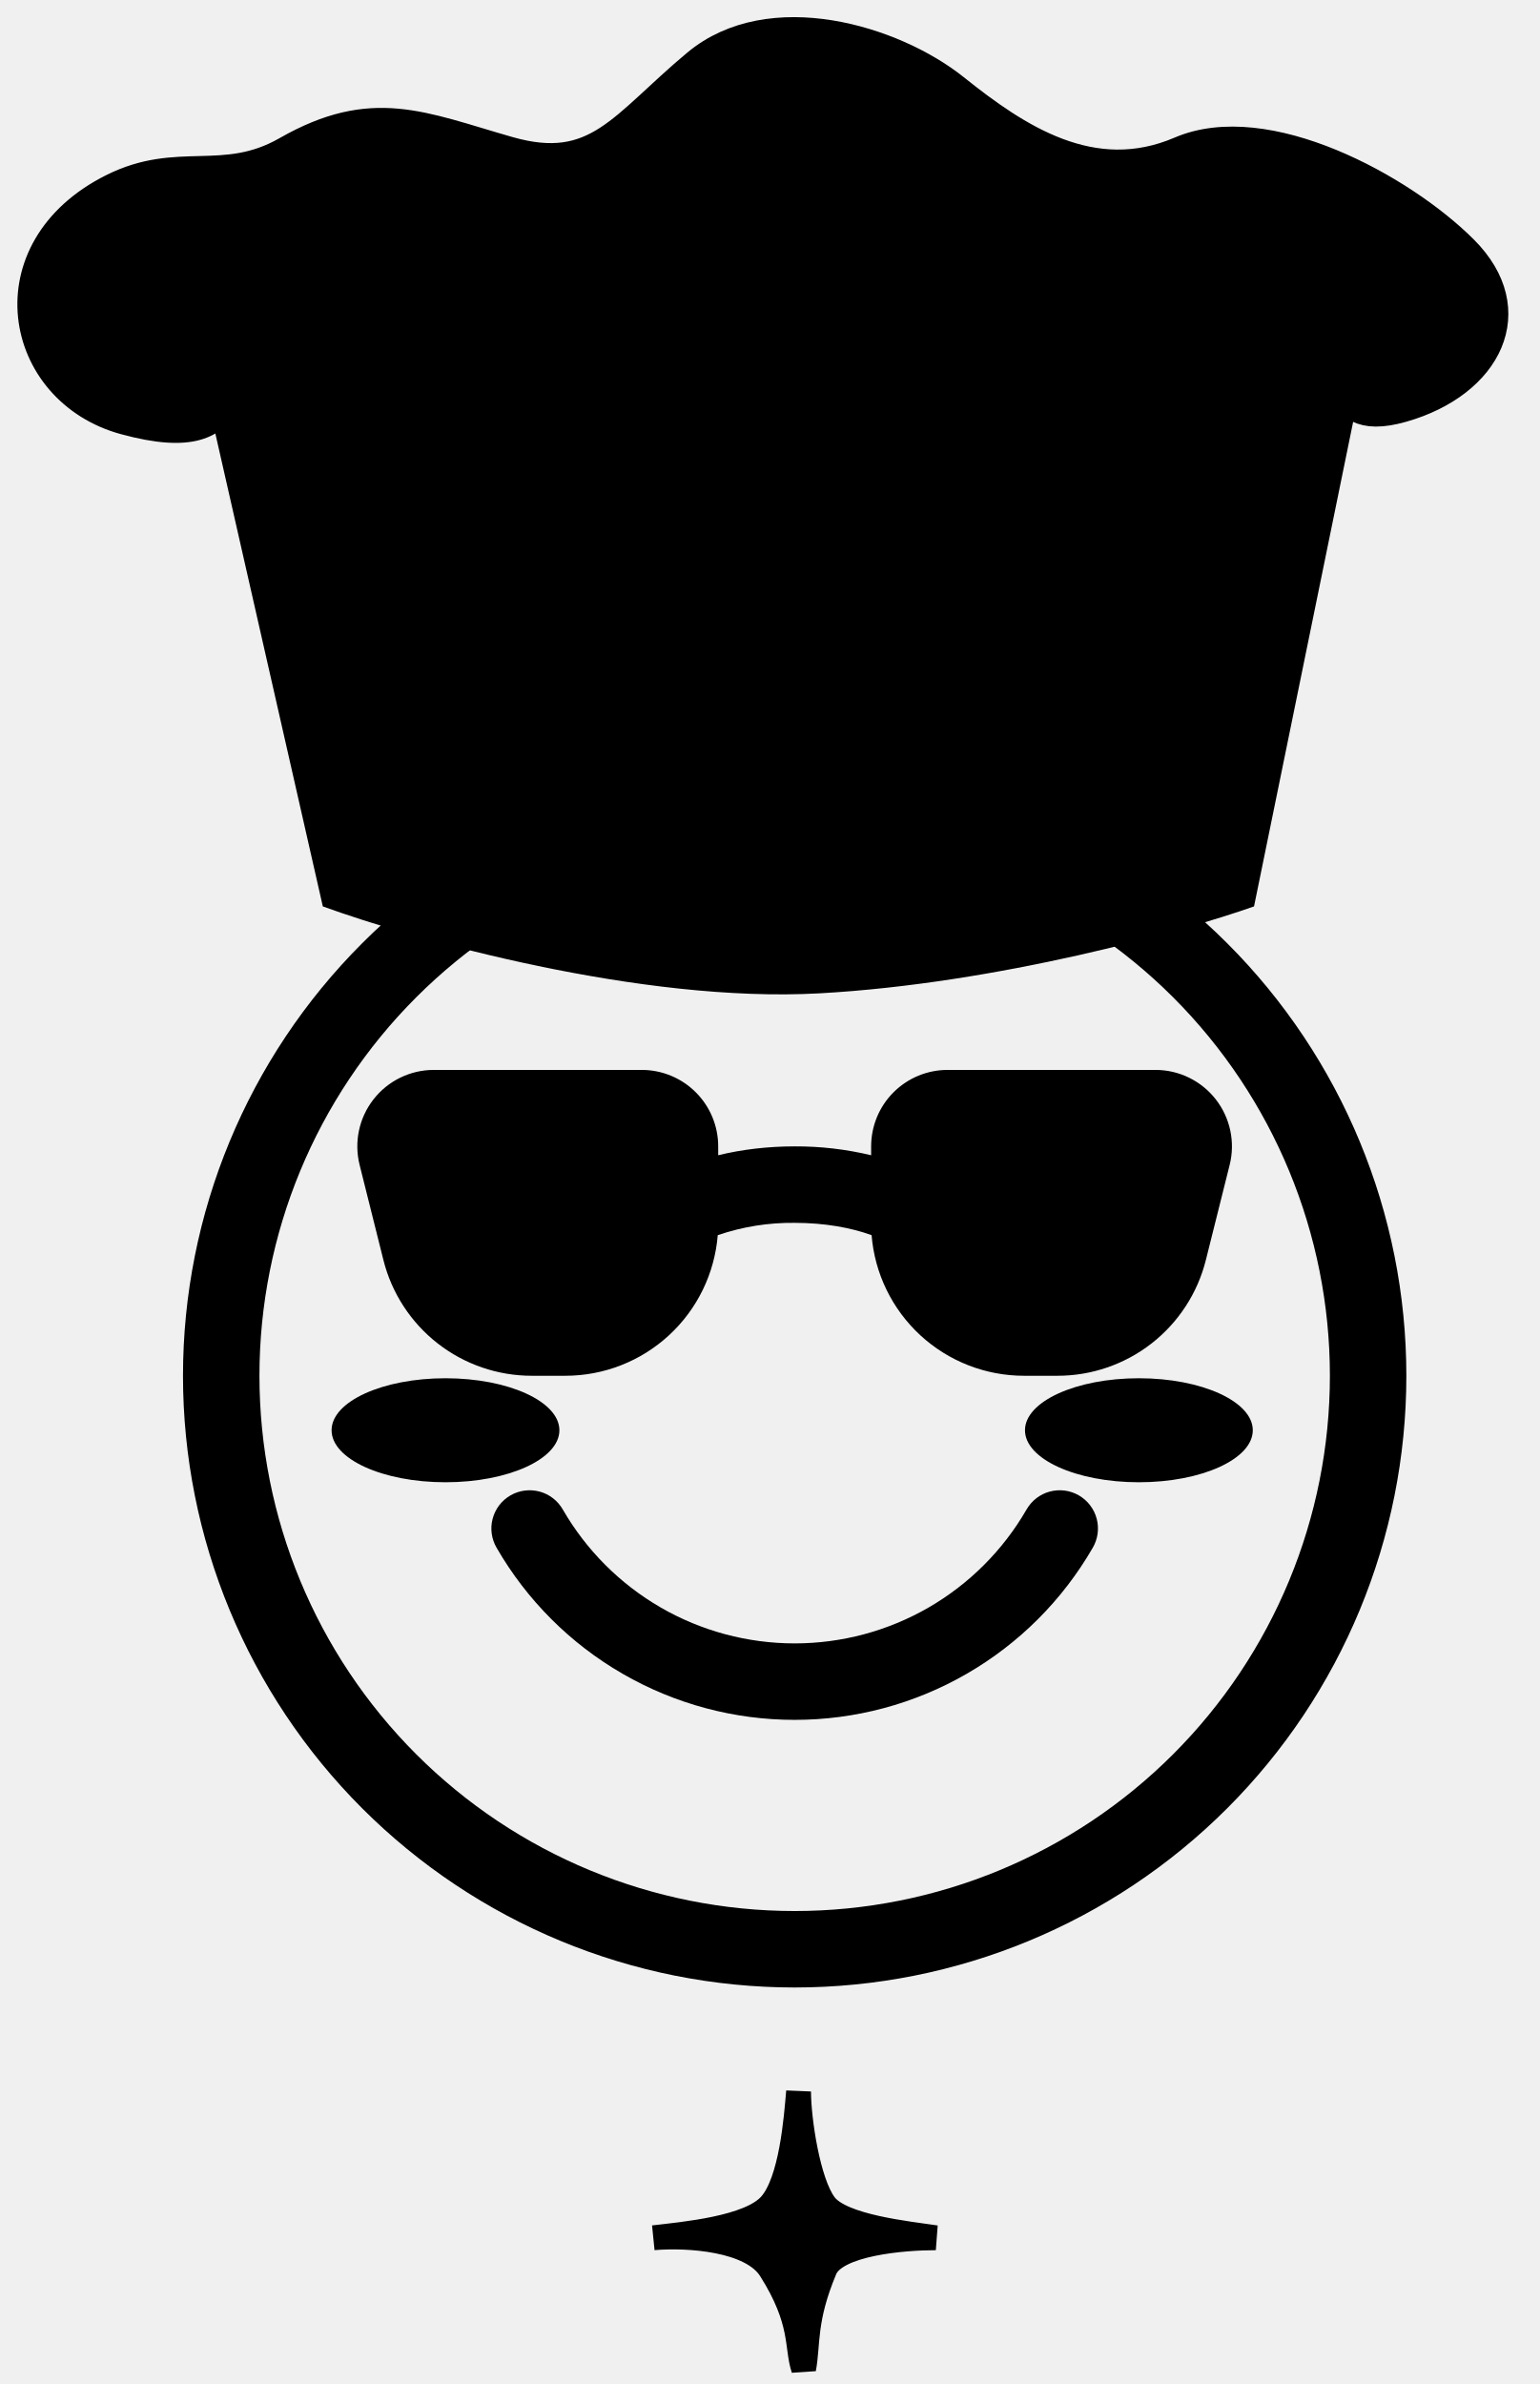
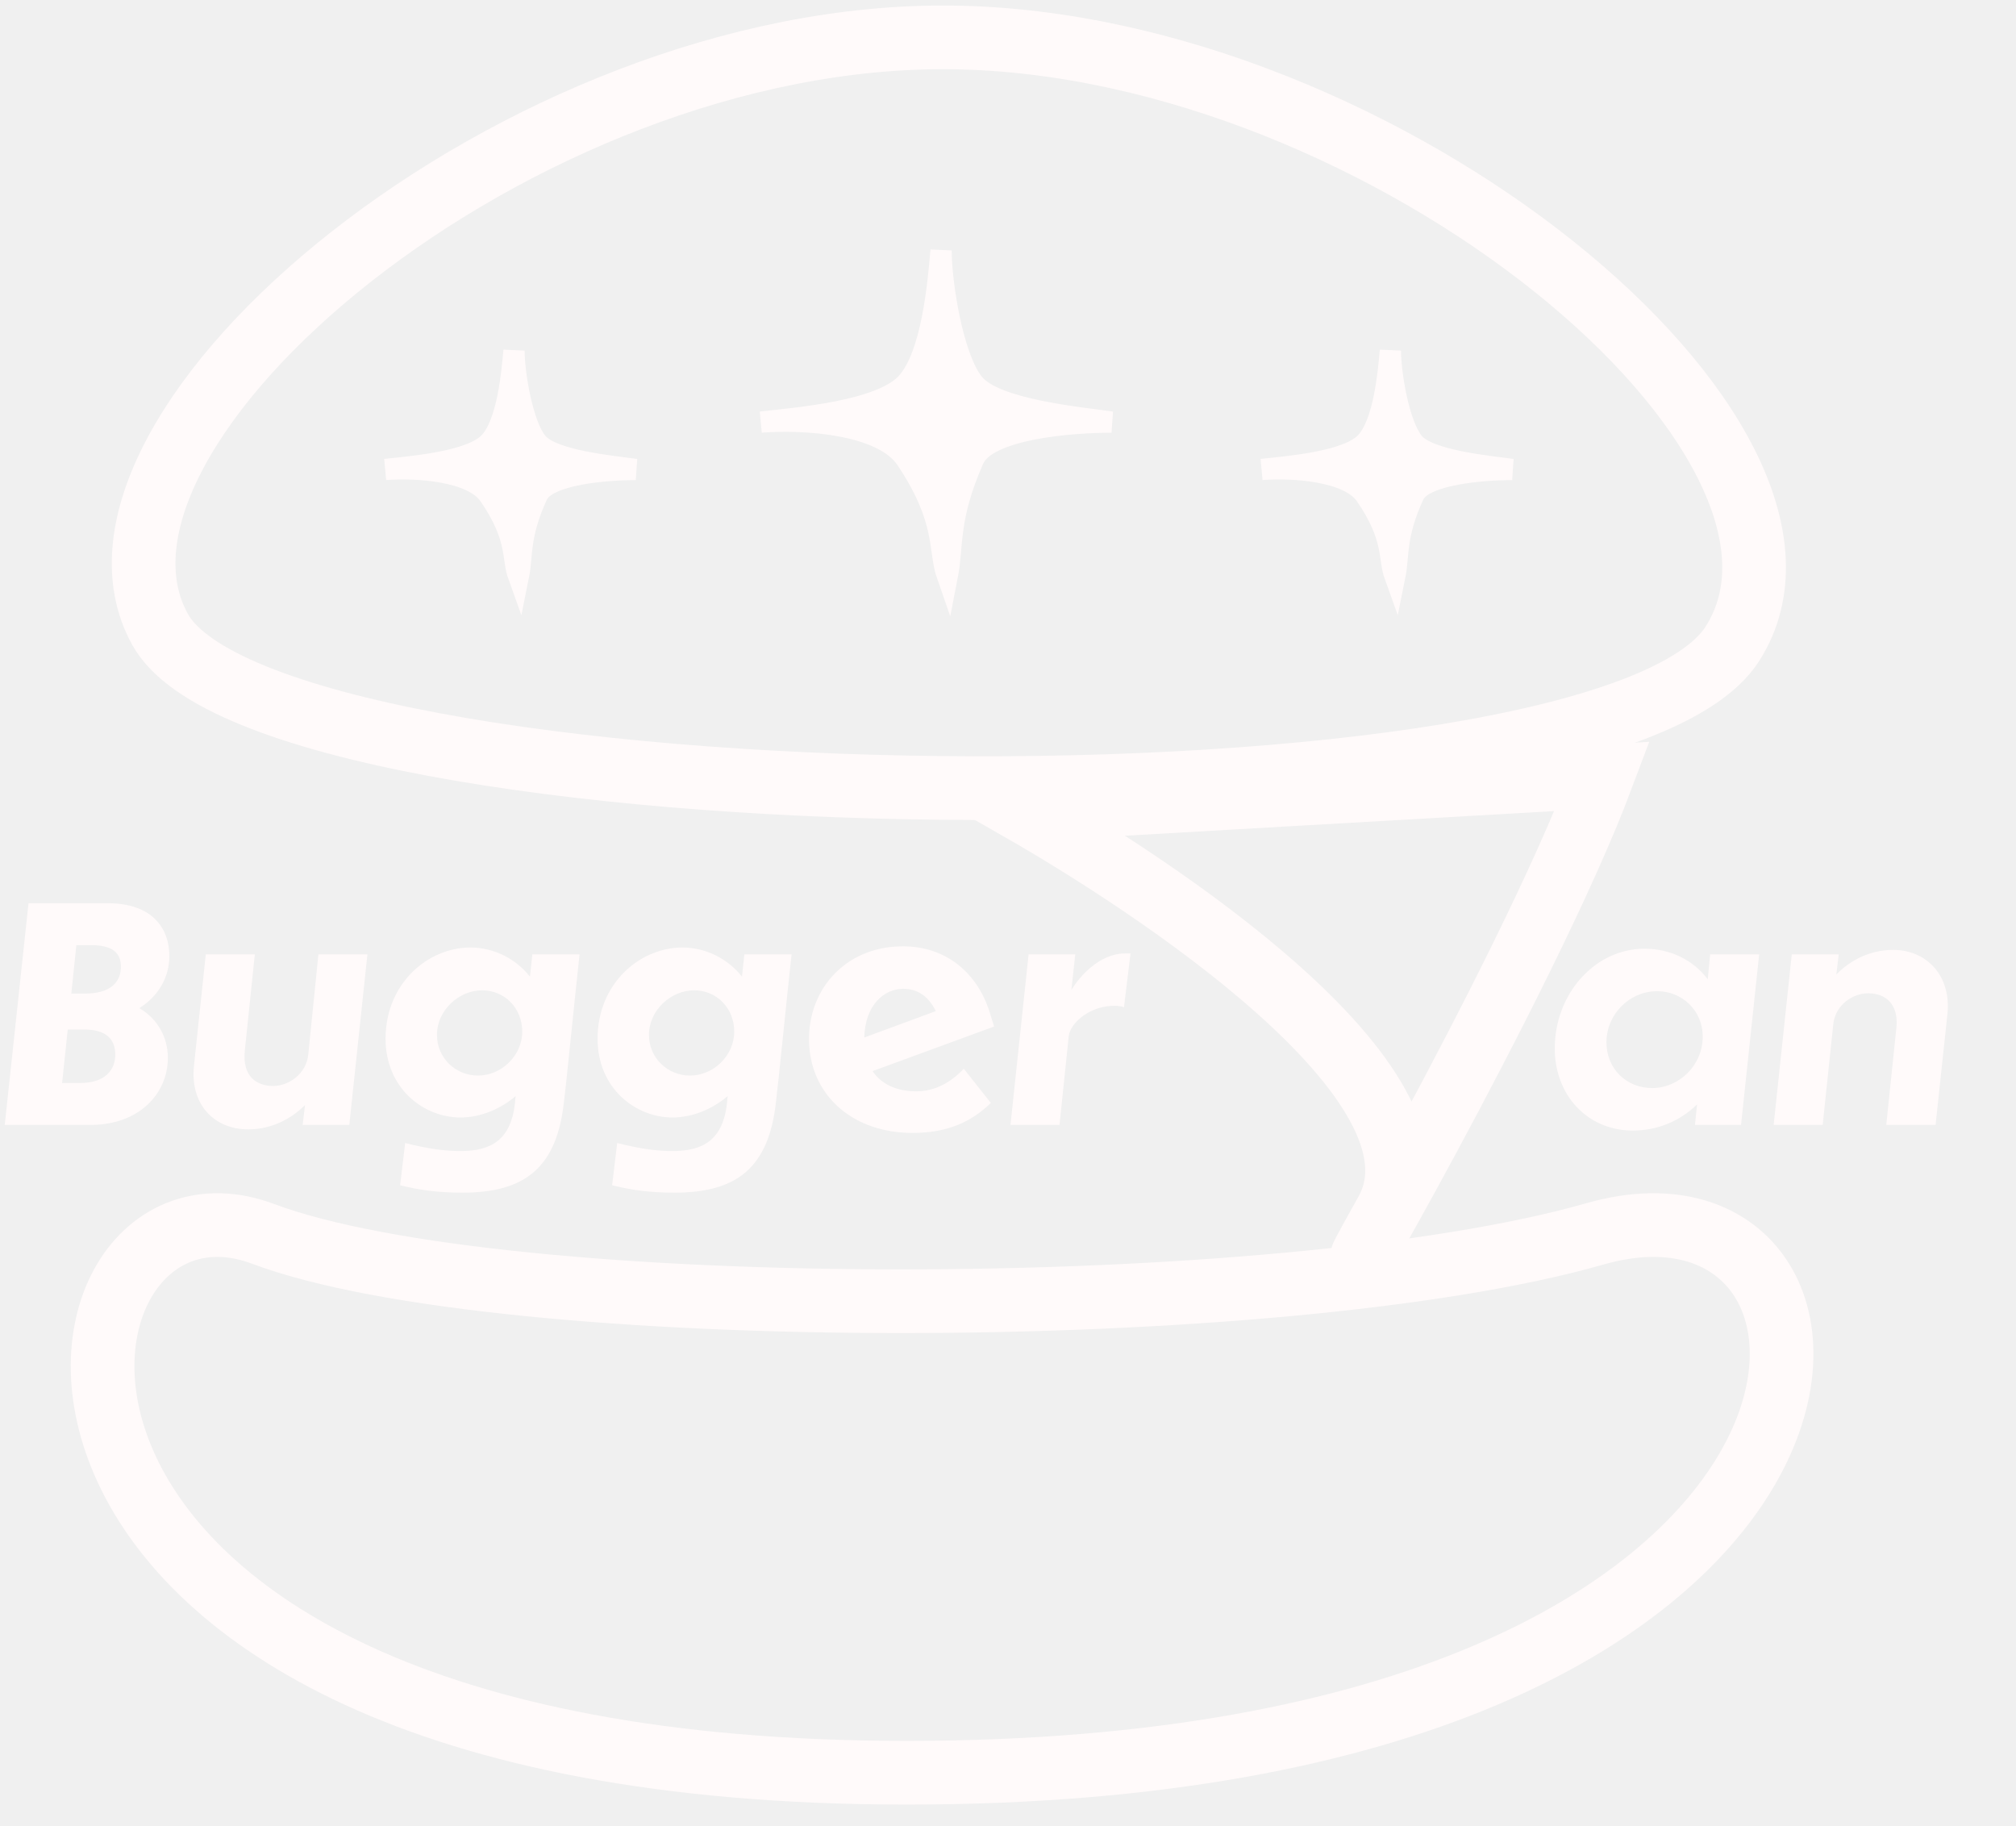
- <svg xmlns="http://www.w3.org/2000/svg" width="62" height="96" viewBox="0 0 62 96" fill="none">
-   <g clip-path="url(#clip0_76_26)">
-     <path d="M22.666 60.789C22.565 60.612 22.431 60.457 22.271 60.333C22.11 60.208 21.927 60.117 21.731 60.064C21.535 60.011 21.33 59.997 21.129 60.023C20.928 60.049 20.733 60.115 20.558 60.216C20.382 60.318 20.228 60.453 20.104 60.614C19.981 60.776 19.891 60.96 19.839 61.156C19.787 61.352 19.774 61.557 19.802 61.758C19.83 61.959 19.897 62.153 19.999 62.328C21.216 64.435 22.965 66.184 25.072 67.4C27.179 68.617 29.569 69.257 32.001 69.256C34.434 69.257 36.824 68.617 38.931 67.4C41.038 66.184 42.787 64.435 44.004 62.328C44.106 62.153 44.173 61.959 44.201 61.758C44.228 61.557 44.216 61.352 44.164 61.156C44.112 60.96 44.022 60.776 43.898 60.614C43.775 60.453 43.621 60.318 43.445 60.216C43.27 60.115 43.075 60.049 42.874 60.023C42.673 59.997 42.468 60.011 42.272 60.064C42.076 60.117 41.893 60.208 41.732 60.333C41.572 60.457 41.438 60.612 41.337 60.789C40.391 62.427 39.03 63.788 37.391 64.734C35.753 65.68 33.894 66.177 32.001 66.177C30.109 66.177 28.25 65.68 26.611 64.734C24.973 63.788 23.612 62.427 22.666 60.789ZM28.922 46.52V46.163C28.922 45.346 28.598 44.563 28.02 43.986C27.443 43.408 26.66 43.084 25.843 43.084H17.468C17 43.084 16.538 43.191 16.118 43.396C15.697 43.601 15.329 43.9 15.041 44.269C14.753 44.638 14.553 45.068 14.456 45.525C14.359 45.983 14.368 46.457 14.482 46.911L15.439 50.736C15.772 52.068 16.541 53.25 17.623 54.096C18.706 54.941 20.039 55.4 21.413 55.4H22.764C24.312 55.401 25.803 54.818 26.941 53.769C28.078 52.72 28.779 51.281 28.904 49.738C29.901 49.397 30.948 49.23 32.001 49.242C33.212 49.242 34.28 49.439 35.099 49.738C35.224 51.281 35.925 52.72 37.062 53.769C38.2 54.818 39.691 55.401 41.239 55.4H42.587C43.961 55.4 45.294 54.941 46.377 54.096C47.459 53.25 48.228 52.068 48.561 50.736L49.518 46.911C49.632 46.458 49.641 45.984 49.544 45.526C49.447 45.069 49.247 44.639 48.96 44.27C48.672 43.901 48.304 43.602 47.884 43.397C47.464 43.191 47.002 43.084 46.535 43.084H38.16C37.343 43.084 36.56 43.408 35.982 43.986C35.405 44.563 35.081 45.346 35.081 46.163V46.52C34.072 46.278 33.038 46.158 32.001 46.163C30.924 46.163 29.877 46.286 28.922 46.52Z" fill="black" />
-     <path d="M56.634 55.4C56.634 61.933 54.039 68.199 49.419 72.818C44.8 77.438 38.534 80.033 32.001 80.033C25.468 80.033 19.203 77.438 14.584 72.818C9.964 68.199 7.369 61.933 7.369 55.4C7.369 48.867 9.964 42.602 14.584 37.983C19.203 33.363 25.468 30.768 32.001 30.768C38.534 30.768 44.8 33.363 49.419 37.983C54.039 42.602 56.634 48.867 56.634 55.4ZM53.555 55.4C53.555 49.684 51.284 44.202 47.242 40.16C43.2 36.118 37.718 33.847 32.001 33.847C26.285 33.847 20.803 36.118 16.761 40.16C12.719 44.202 10.448 49.684 10.448 55.4C10.448 61.117 12.719 66.599 16.761 70.641C20.803 74.683 26.285 76.954 32.001 76.954C37.718 76.954 43.2 74.683 47.242 70.641C51.284 66.599 53.555 61.117 53.555 55.4Z" fill="black" />
-     <ellipse cx="17.94" cy="57.594" rx="4.587" ry="2.094" fill="black" />
-     <ellipse cx="45.863" cy="57.594" rx="4.587" ry="2.094" fill="black" />
-   </g>
-   <path d="M33 40C25.8 40.4 16.667 37.833 13 36.5L8 14.5C12.833 13 24.6 10 33 10C41.4 10 51.167 13 55 14.5L50.5 36.5C47.667 37.5 40.2 39.6 33 40Z" fill="black" />
-   <path d="M31.031 88.781C31.874 87.821 32.066 85.317 32.159 84.221C32.159 85.341 32.532 87.88 33.212 88.781C33.893 89.682 36.589 89.945 37.686 90.111C36.398 90.111 33.654 90.329 33.212 91.385C32.362 93.415 32.553 94.363 32.362 95.391C32.06 94.48 32.362 93.489 31.031 91.385C30.259 90.164 27.722 89.994 26.317 90.111C27.512 89.969 30.188 89.741 31.031 88.781Z" fill="black" stroke="black" />
-   <path d="M5 17C0.6 15.8 -0.5 10 4.5 7.5C7.183 6.158 8.996 7.431 11.5 6C15 4 17 5 20.5 6C24 7 25 5 28 2.5C31 -1.34706e-05 36 1.5 38.5 3.5C41 5.5 44 7.5 47.5 6C51 4.5 56.5 7.5 59 10C61.5 12.5 60 15.5 56.5 16.5C53 17.5 54.5 14 51 13C47.5 12 48 15.5 42.5 14C37 12.5 36.5 11 31 10C25.5 9 24.5 13 20.5 14C16.5 15 14.5 13.5 11.5 14C8.5 14.5 10.5 18.5 5 17Z" fill="black" stroke="black" />
-   <defs>
-     <clipPath id="clip0_76_26">
-       <rect width="49.265" height="49.265" fill="white" transform="translate(7.3689 30.7678)" />
-     </clipPath>
-   </defs>
+ <svg xmlns="http://www.w3.org/2000/svg" width="95" height="86" viewBox="0 0 95 86" fill="none">
+   <path d="M42.708 18.062C43.933 16.743 44.212 13.304 44.346 11.799C44.346 13.338 44.889 16.825 45.877 18.062C46.866 19.299 50.784 19.659 52.378 19.887C50.506 19.887 46.52 20.187 45.877 21.637C44.642 24.426 44.919 25.727 44.642 27.139C44.203 25.888 44.642 24.527 42.708 21.637C41.586 19.96 37.9 19.727 35.858 19.887C37.595 19.693 41.483 19.38 42.708 18.062Z" fill="#FFFAFA" stroke="#FFFAFA" />
+   <path d="M23.052 20.855C23.927 19.942 24.126 17.561 24.222 16.519C24.222 17.584 24.61 19.998 25.316 20.855C26.022 21.711 28.82 21.96 29.959 22.119C28.622 22.119 25.774 22.326 25.316 23.33C24.433 25.261 24.631 26.162 24.433 27.139C24.12 26.273 24.433 25.331 23.052 23.33C22.251 22.169 19.617 22.007 18.159 22.119C19.4 21.984 22.177 21.767 23.052 20.855Z" fill="#FFFAFA" stroke="#FFFAFA" />
+   <path d="M64.35 20.855C65.225 19.942 65.424 17.561 65.52 16.519C65.52 17.584 65.907 19.998 66.614 20.855C67.32 21.711 70.118 21.96 71.257 22.119C69.92 22.119 67.072 22.326 66.614 23.33C65.731 25.261 65.929 26.162 65.731 27.139C65.418 26.273 65.731 25.331 64.35 23.33C63.548 22.169 60.915 22.007 59.457 22.119C60.698 21.984 63.475 21.767 64.35 20.855Z" fill="#FFFAFA" stroke="#FFFAFA" />
+   <path d="M44.864 1.763C24.403 1.501 2.337 20.226 7.54 29.65C12.742 39.074 75.536 39.925 81.638 30.329C87.739 20.734 65.326 2.024 44.864 1.763Z" stroke="#FFFAFA" stroke-width="3" />
+   <path d="M42.72 83.522C90.254 83.522 89.969 53.902 75.16 58.133C60.351 62.365 23.68 62.365 12.396 58.133C1.112 53.902 -3.538 83.522 42.72 83.522Z" stroke="#FFFAFA" stroke-width="3" />
+   <path d="M65.329 57.099C68.722 51.033 54.111 41.583 48.124 38.153L75.504 36.581C71.86 46.305 60.637 65.487 65.329 57.099Z" stroke="#FFFAFA" stroke-width="3" />
+   <path d="M0.224 53L1.344 42.556H5.082C7.14 42.556 7.98 43.704 7.98 45.048C7.98 46.042 7.462 46.938 6.566 47.498C7.448 48.016 7.91 48.898 7.91 49.836C7.91 51.53 6.552 53 4.27 53H0.224ZM4.284 44.53H3.598L3.36 46.812H4.018C5.138 46.812 5.698 46.322 5.698 45.552C5.698 44.936 5.362 44.53 4.284 44.53ZM3.976 48.506H3.192L2.926 51.026H3.766C4.928 51.026 5.432 50.438 5.432 49.682C5.432 48.94 4.97 48.506 3.976 48.506ZM9.139 50.228L9.698 44.964H12.008L11.533 49.528C11.421 50.704 12.079 51.166 12.877 51.166C13.591 51.166 14.444 50.606 14.528 49.668L15.005 44.964H17.314L16.46 53H14.262L14.374 52.062C13.829 52.622 12.89 53.21 11.7 53.21C10.076 53.21 8.957 52.02 9.139 50.228ZM21.795 56.192C20.675 56.192 19.793 56.08 18.855 55.842L19.093 53.854C20.143 54.12 20.941 54.232 21.697 54.232C23.125 54.232 24.091 53.728 24.273 51.922C24.273 51.81 24.287 51.754 24.301 51.642C23.559 52.272 22.621 52.65 21.697 52.65C19.961 52.65 18.169 51.278 18.169 48.94C18.169 46.35 20.143 44.642 22.173 44.642C23.237 44.642 24.287 45.146 24.973 46.014C25.043 45.398 25.085 44.964 25.085 44.964H27.311C27.087 46.98 26.667 51.236 26.583 51.838C26.261 55.016 24.735 56.192 21.795 56.192ZM22.523 50.676C23.629 50.676 24.609 49.738 24.609 48.604C24.609 47.484 23.769 46.658 22.719 46.658C21.627 46.658 20.591 47.596 20.591 48.758C20.591 49.864 21.487 50.676 22.523 50.676ZM31.785 56.192C30.666 56.192 29.784 56.08 28.846 55.842L29.084 53.854C30.134 54.12 30.931 54.232 31.688 54.232C33.115 54.232 34.081 53.728 34.264 51.922C34.264 51.81 34.278 51.754 34.291 51.642C33.55 52.272 32.611 52.65 31.688 52.65C29.951 52.65 28.16 51.278 28.16 48.94C28.16 46.35 30.134 44.642 32.163 44.642C33.227 44.642 34.278 45.146 34.964 46.014C35.033 45.398 35.075 44.964 35.075 44.964H37.301C37.078 46.98 36.657 51.236 36.574 51.838C36.252 55.016 34.725 56.192 31.785 56.192ZM32.514 50.676C33.62 50.676 34.599 49.738 34.599 48.604C34.599 47.484 33.76 46.658 32.709 46.658C31.617 46.658 30.581 47.596 30.581 48.758C30.581 49.864 31.477 50.676 32.514 50.676ZM43.008 53.378C40.222 53.378 38.304 51.67 38.136 49.304C37.954 46.728 39.774 44.586 42.546 44.586C44.562 44.586 45.99 45.804 46.592 47.554L46.844 48.366L41.118 50.466C41.51 51.054 42.21 51.418 43.176 51.418C44.044 51.418 44.8 51.012 45.416 50.354L46.69 51.964C45.808 52.832 44.674 53.378 43.008 53.378ZM42.56 46.588C41.664 46.588 40.768 47.344 40.726 48.884L44.1 47.638C43.75 46.938 43.246 46.588 42.56 46.588ZM50.669 44.964L50.487 46.644C50.823 46.07 51.789 44.922 53.007 44.922H53.273L52.965 47.456C52.881 47.414 52.671 47.386 52.531 47.386C51.299 47.386 50.417 48.24 50.361 48.828L49.927 53H47.617L48.471 44.964H50.669ZM77.493 44.698C78.725 44.698 79.803 45.244 80.475 46.14L80.587 44.964H82.897L82.043 53H79.873L79.971 52.034C79.187 52.804 78.123 53.266 76.947 53.266C74.805 53.266 73.265 51.6 73.265 49.402C73.265 46.798 75.183 44.698 77.493 44.698ZM80.237 48.842C80.237 47.596 79.257 46.7 78.095 46.7C76.779 46.7 75.701 47.792 75.701 49.108C75.701 50.368 76.653 51.264 77.857 51.264C79.103 51.264 80.237 50.214 80.237 48.842ZM86.646 44.964L86.534 45.916C87.08 45.342 88.018 44.754 89.208 44.754C90.79 44.754 91.952 45.972 91.77 47.764L91.21 53H88.886L89.362 48.436C89.488 47.274 88.816 46.798 88.032 46.798C87.346 46.798 86.52 47.302 86.394 48.212L85.89 53H83.58L84.434 44.964H86.646Z" fill="#FFFAFA" />
</svg>
